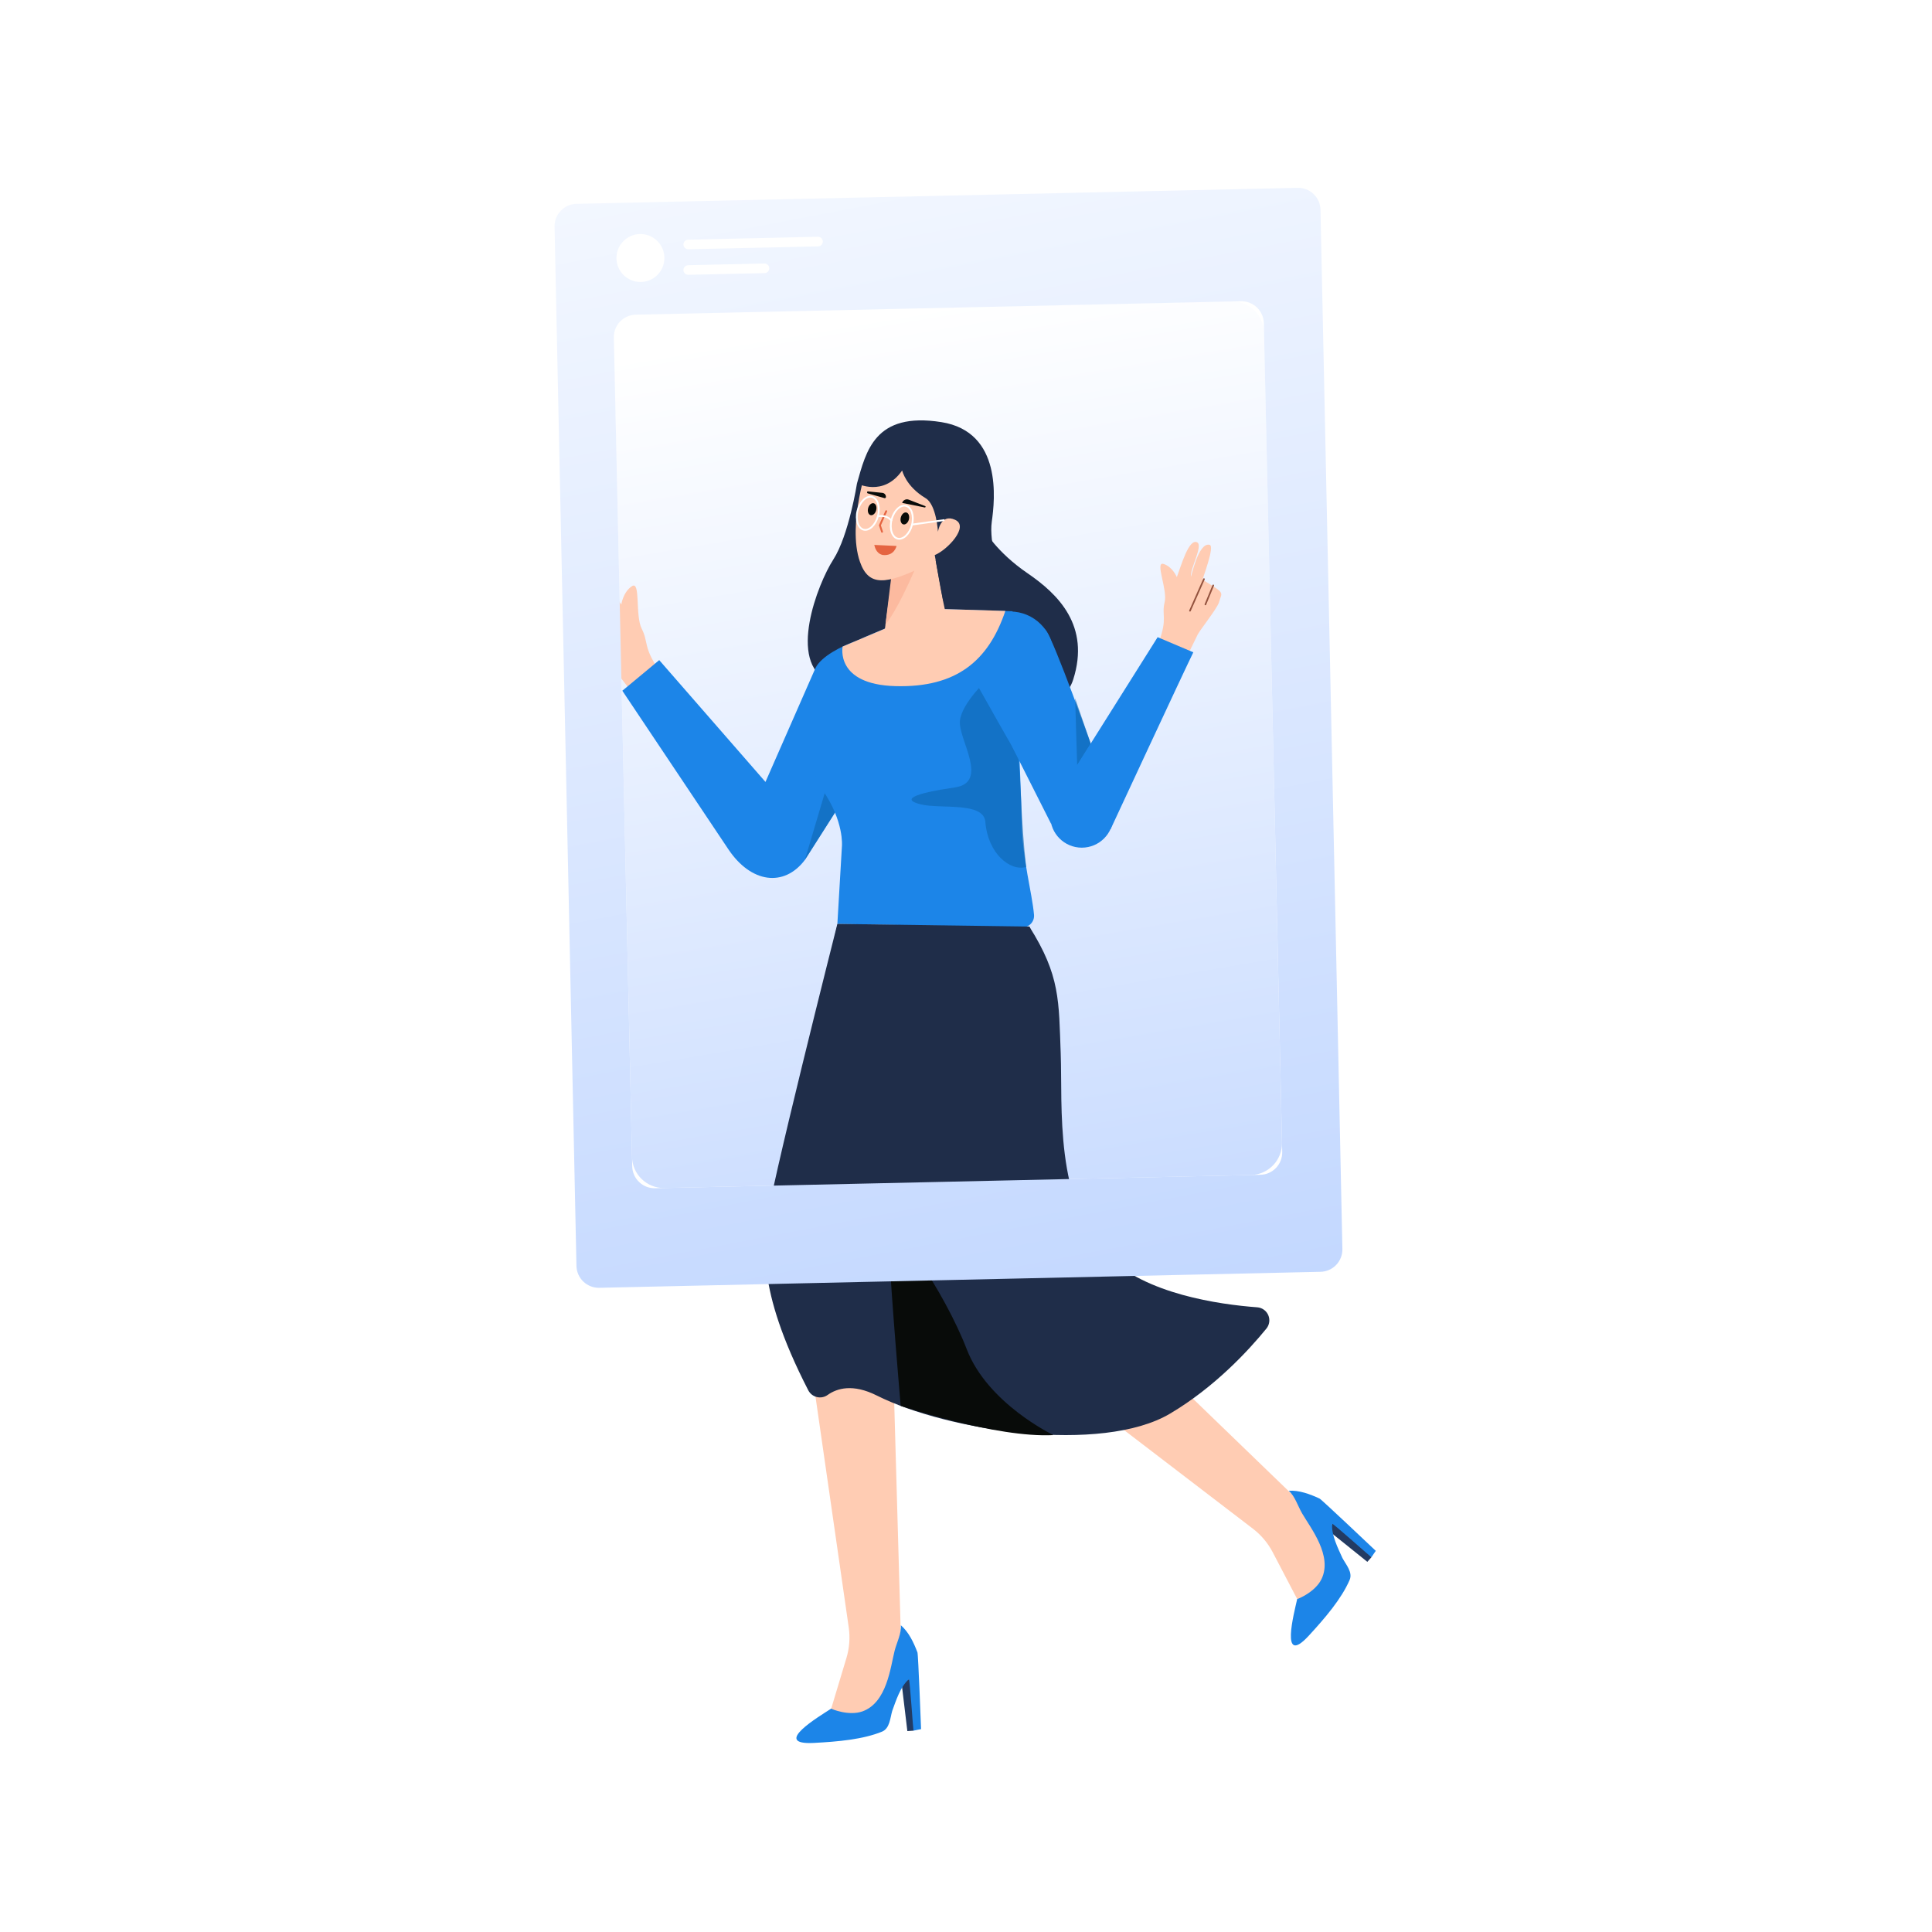
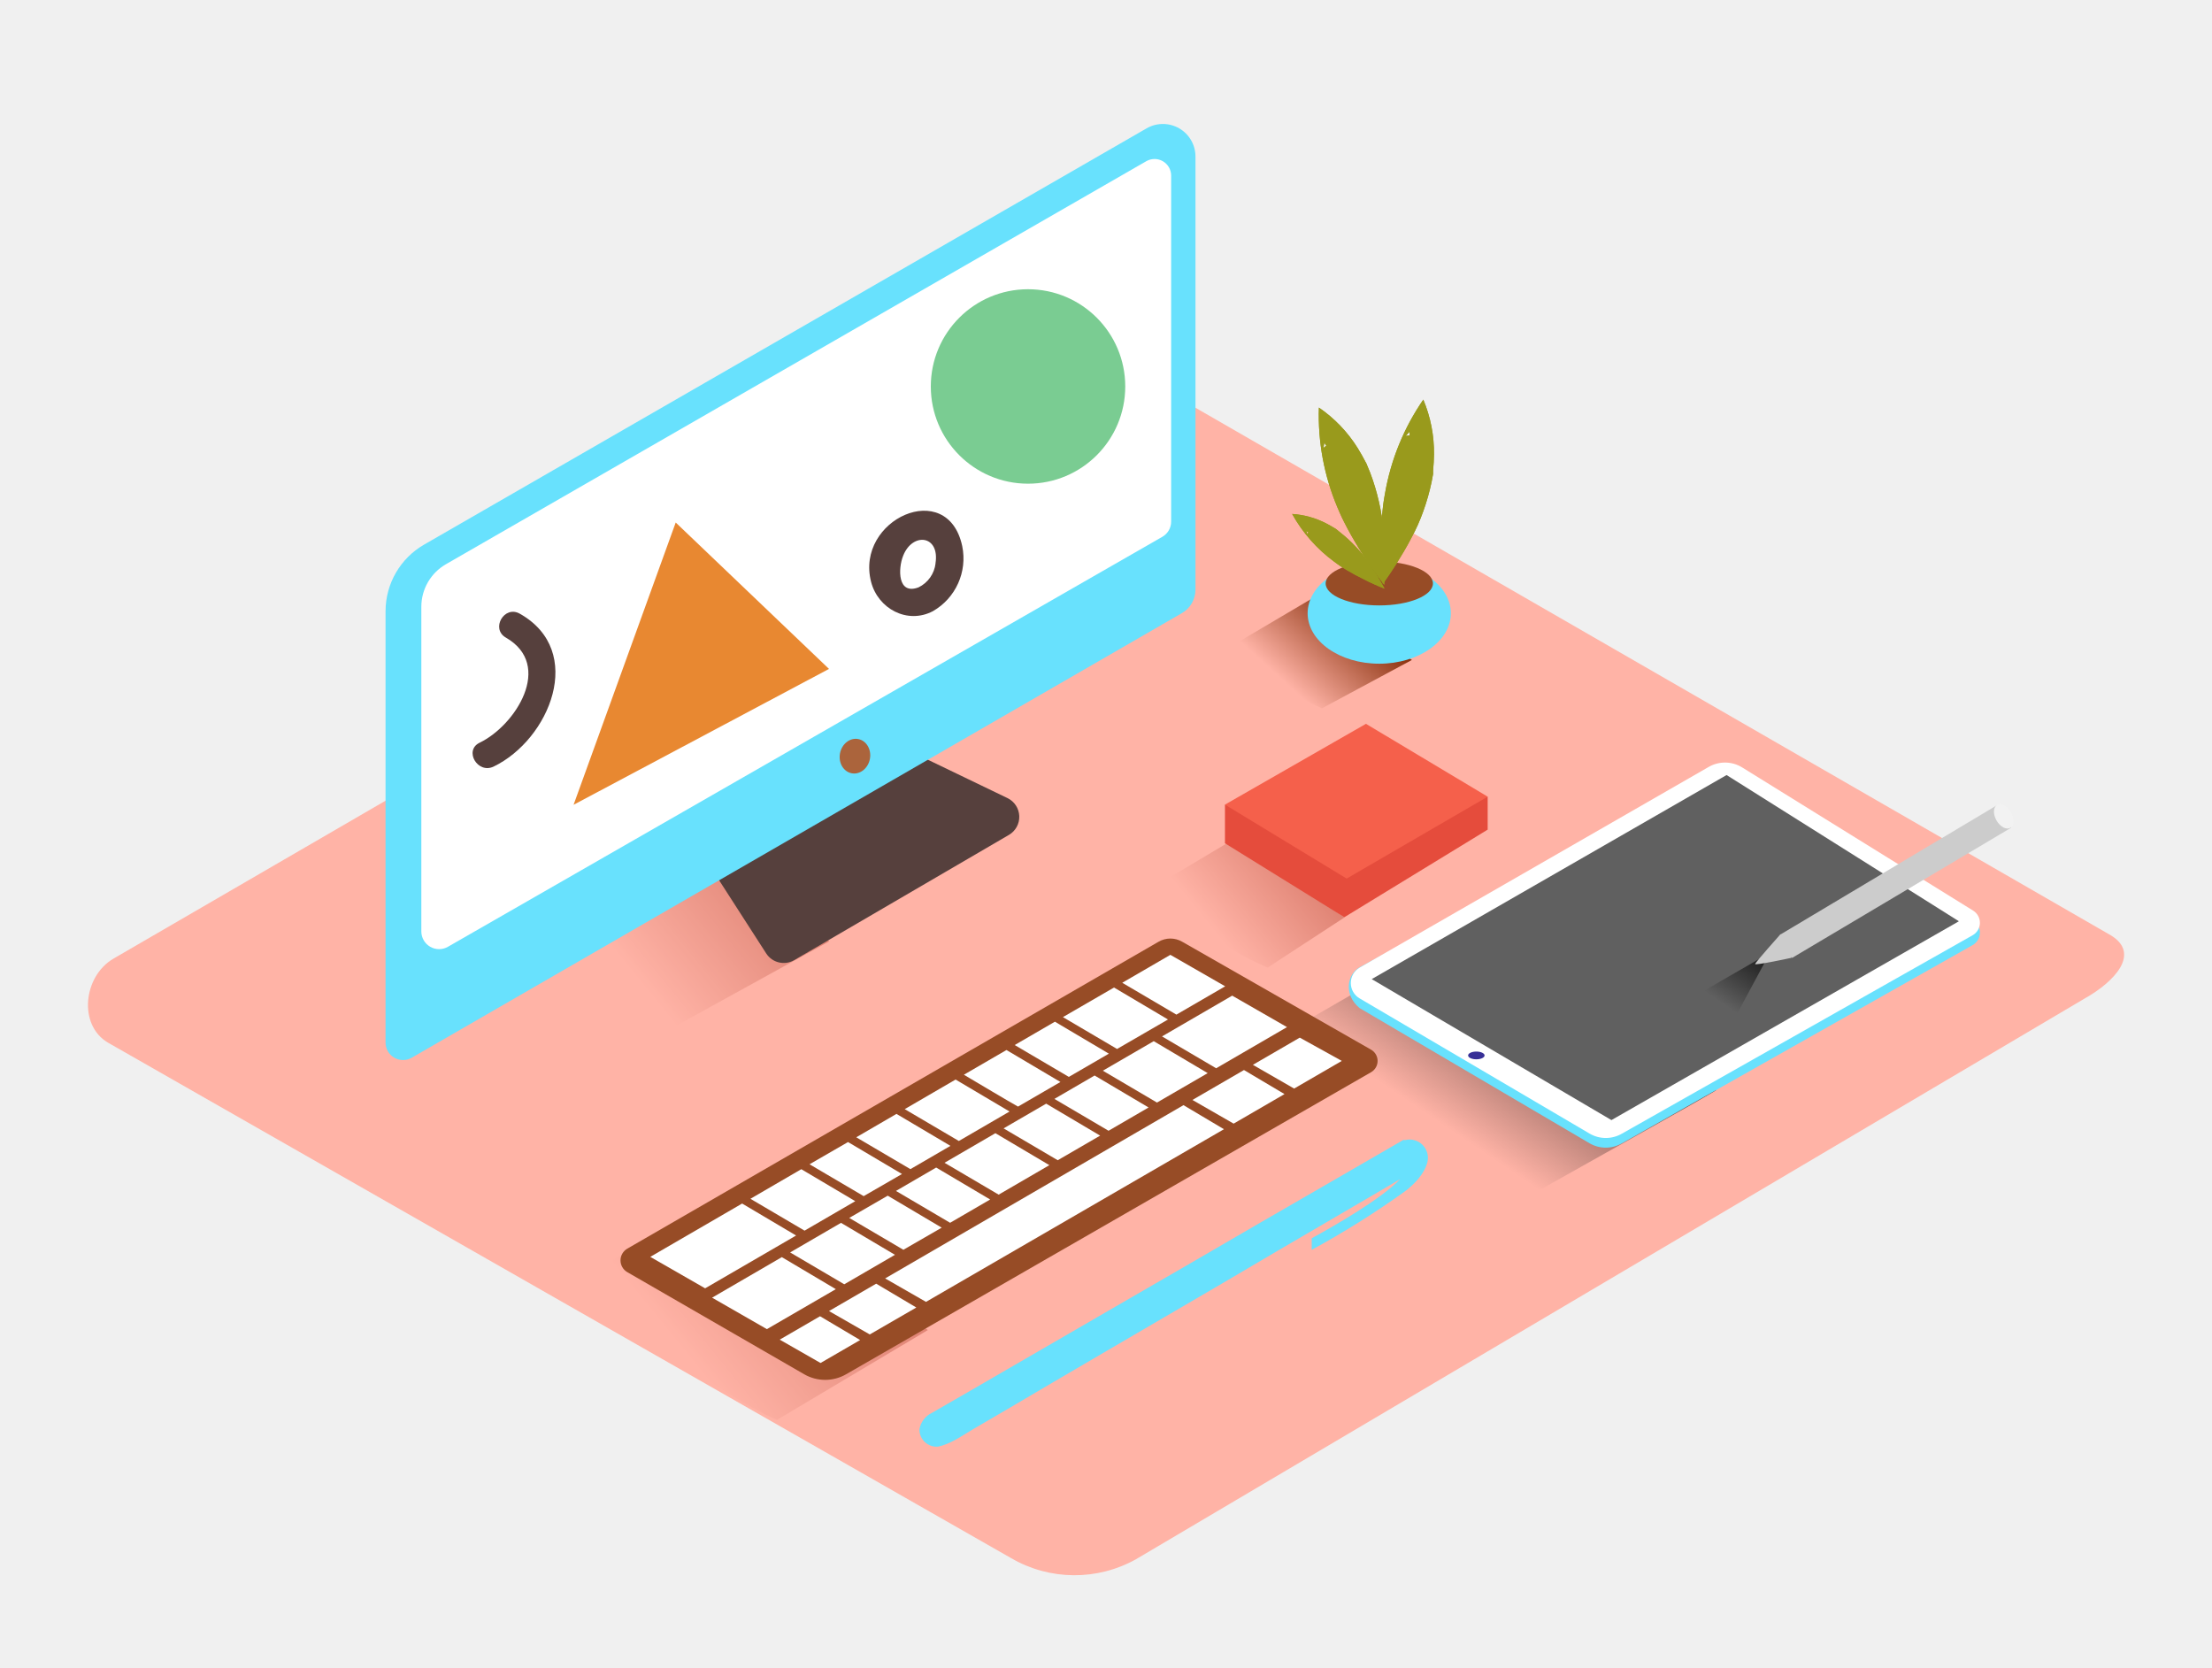
- <svg xmlns="http://www.w3.org/2000/svg" width="1080" height="1080" viewBox="0 0 1080 1080" fill="none">
-   <rect width="1080" height="1080" fill="white" />
-   <path d="M688.435 168.521L360.632 175.793C350.817 176.011 343.037 184.144 343.255 193.959L353.3 646.734C353.517 656.549 361.65 664.328 371.465 664.111L699.268 656.838C709.083 656.621 716.863 648.488 716.645 638.673L706.6 185.898C706.382 176.083 698.249 168.303 688.435 168.521Z" fill="url(#paint0_linear)" />
-   <path d="M745.034 850.712C744.792 850.739 744.684 850.873 744.818 850.981C744.711 851.114 744.711 851.114 744.738 851.356C744.229 853.02 743.869 854.725 743.663 856.452L764.355 873.082L766.644 870.508C766.644 870.508 759.009 861.06 756.14 858.313C754.907 857.101 753.808 855.998 752.709 854.894C751.744 853.897 750.887 852.767 750.056 851.879C748.904 850.291 745.544 850.901 745.518 850.659C745.384 850.552 745.034 850.712 745.034 850.712Z" fill="#233B62" />
-   <path d="M588.591 706.223L608.563 725.585L720.275 833.463L722.313 835.321L723.196 836.693L723.33 836.801L739.155 860.775L740.922 863.518L741.511 864.433L752.221 880.765L743.399 885.152L740.844 886.409L737.24 888.147L731.564 891.09L731.457 891.224L725.432 894.327L725.137 893.869L711.386 867.59C708.718 862.514 704.978 858.078 700.427 854.589L578.956 761.6L555.864 743.924L588.591 706.223Z" fill="#FFCCB3" />
-   <path d="M737.622 837.692C732.268 835.206 726.258 832.982 720.383 833.328C723.925 836.43 725.538 841.95 727.877 845.972C732.693 854.254 745.037 869.644 738.73 882.723C735.186 890.072 725.271 893.977 725.137 893.869C723.478 901.417 715.255 932.139 731.647 914.33C740.8 904.384 749.881 893.76 754.446 883.215C756.318 878.892 752.359 874.579 750.416 870.928C747.931 865.405 744.213 858.089 744.682 851.975L744.79 851.84C745.06 851.417 766.284 870.418 766.645 870.508C767.373 869.327 769.071 866.94 769.071 866.94C769.071 866.94 738.641 838.071 737.622 837.692Z" fill="#1C85E8" />
-   <path d="M509.048 938.19C508.856 938.039 508.685 938.06 508.706 938.231C508.536 938.251 508.535 938.251 508.385 938.442C506.858 939.275 505.409 940.243 504.053 941.333L507.215 967.691L510.652 967.452C510.652 967.452 511.8 955.359 511.671 951.389C511.637 949.661 511.623 948.103 511.609 946.545C511.616 945.158 511.794 943.751 511.821 942.535C512.109 940.595 509.28 938.682 509.431 938.49C509.41 938.319 509.048 938.19 509.048 938.19Z" fill="#233B62" />
-   <path d="M498.26 725.503L498.997 753.31L503.412 908.544L503.569 911.298L503.241 912.896L503.261 913.067L497.808 941.27L497.153 944.468L496.934 945.533L493.169 964.698L483.795 961.664L481.089 960.776L477.298 959.498L471.183 957.633L471.012 957.653L464.535 955.658L464.645 955.125L473.193 926.724C474.835 921.229 475.264 915.443 474.45 909.766L452.647 758.351L448.501 729.566L498.26 725.503Z" fill="#FFCCB3" />
-   <path d="M512.854 923.698C510.765 918.177 508.024 912.384 503.583 908.524C503.946 913.218 501.239 918.292 500.098 922.803C497.749 932.091 495.81 951.724 482.156 956.663C474.483 959.438 464.666 955.296 464.645 955.125C458.181 959.36 430.819 975.571 454.99 974.303C468.488 973.595 482.409 972.35 493.046 968.005C497.407 966.224 497.594 960.372 498.758 956.404C500.844 950.717 503.301 942.888 507.913 938.845L508.084 938.825C508.573 938.711 510.457 967.136 510.652 967.452C511.998 967.117 514.881 966.598 514.881 966.598C514.881 966.598 513.318 924.682 512.854 923.698Z" fill="#1C85E8" />
-   <path d="M462.635 724.134C481.706 724.134 497.166 708.674 497.166 689.603C497.166 670.532 481.706 655.072 462.635 655.072C443.564 655.072 428.104 670.532 428.104 689.603C428.104 708.674 443.564 724.134 462.635 724.134Z" fill="#1F2D49" />
-   <path d="M509.969 667.459L500.231 585.066L497.009 698.809L509.969 667.459Z" fill="#0D1B33" />
-   <path d="M468.164 516.868L575.392 517.97L585.813 539.535L466.352 524.52L468.164 516.868Z" fill="#0D1B33" />
-   <path d="M548.696 731.387C567.766 731.387 583.226 715.927 583.226 696.856C583.226 677.786 567.766 662.326 548.696 662.326C529.625 662.326 514.165 677.786 514.165 696.856C514.165 715.927 529.625 731.387 548.696 731.387Z" fill="#1F2D49" />
-   <path d="M352.637 386.129L344.474 375.681C342.766 373.234 340.493 371.235 337.849 369.853C333.833 367.842 327.675 364.091 325.534 360.34C321.988 354.381 308.011 338.282 320.135 325.768C324.623 321.15 323.501 322.243 332.473 322.381C341.444 322.519 342.821 331.828 347.304 337.922C347.304 337.922 348.311 330.893 353.266 327.682C358.223 324.47 354.933 344.085 358.746 351.518C362.558 358.952 359.477 361.762 368.51 374.821L352.637 386.129Z" fill="#FFCCB3" />
-   <path d="M331.108 323.453L338.398 339.993L331.108 323.453Z" fill="#E56441" />
-   <path d="M331.108 323.453L338.398 339.993" stroke="#E56441" stroke-width="1.033" stroke-linecap="round" />
-   <path d="M321.6 326.395L331.702 344.007L321.6 326.395Z" fill="#E56441" />
-   <path d="M321.6 326.395L331.702 344.007" stroke="#E56441" stroke-width="1.033" stroke-linecap="round" />
-   <path d="M315.636 337.975L323.598 348.489L315.636 337.975Z" fill="#E56441" />
-   <path d="M315.636 337.975L323.598 348.489" stroke="#E56441" stroke-width="1.033" stroke-linecap="round" />
-   <path d="M345.427 341.67C345.427 341.67 342.343 350.506 342.876 357.469L345.427 341.67Z" fill="#E56441" />
-   <path d="M345.427 341.67C345.427 341.67 342.343 350.506 342.876 357.469" stroke="#E56441" stroke-width="1.033" stroke-linecap="round" />
-   <path d="M479.062 270.229C479.062 270.229 474.509 299.34 465.805 312.817C457.101 326.294 439.974 370.376 463.278 380.765C486.583 391.154 512.16 372.375 508.238 326.751C504.315 281.126 487.545 264.141 479.062 270.229Z" fill="#1F2D49" />
-   <path d="M479.062 358.106C470.681 361.012 458.999 366.903 455.837 373.477L427.905 437.109L368.51 369.007L347.89 386.128L407.214 474.832C419.793 493.567 438.234 496.147 449.926 480.719L473.265 444.062L479.062 358.106Z" fill="#1C85E8" />
-   <path opacity="0.6" d="M467.15 412.883C467.15 412.883 464.631 408.539 464.631 431.216L449.927 480.719L473.265 444.062C491.988 418.89 477.197 412.166 467.15 412.883Z" fill="#0E66AF" />
-   <path d="M550.238 296.273C550.238 296.273 556.782 308.4 574.393 320.443C591.68 332.263 609.454 349.841 599.959 379.775C590.463 409.709 539.105 376.252 525.853 355.857C512.601 335.461 520.294 304.497 520.294 304.497L550.238 296.273Z" fill="#1F2D49" />
-   <path d="M498.727 349.76C498.727 349.76 477.11 358.313 473.81 360.953C470.509 363.593 467.376 385.141 461.765 395.372C456.154 405.604 447.946 424.487 459.935 441.833C471.923 459.178 470.648 472.952 470.648 472.952L468.097 516.464L571.414 518.368C572.324 518.396 573.23 518.232 574.071 517.884C574.912 517.537 575.67 517.015 576.295 516.352C576.919 515.69 577.396 514.903 577.694 514.043C577.991 513.182 578.103 512.269 578.021 511.362C576.873 498.676 571.629 480.861 571.216 460.661C570.658 433.284 566.02 341.675 566.02 341.675L525.232 340.396C516.167 341.958 498.727 349.76 498.727 349.76Z" fill="#1C85E8" />
-   <path opacity="0.6" d="M552.526 379.201C552.526 379.201 537.47 392.929 536.584 403.115C535.698 413.301 553.14 437.333 533.79 440.166C510.072 443.638 503.864 447.018 514.859 449.676C525.853 452.333 549.899 448.064 550.807 459.418C552.229 477.202 564.65 487.183 573.636 484.658C567.609 430.552 574.709 406.957 552.526 379.201Z" fill="#0E66AF" />
-   <path d="M498.541 323.336L493.914 357.054C493.914 357.054 491 364.107 498.672 364.602C506.345 365.097 517.514 360.929 524.345 355.406C531.176 349.883 530.878 349.294 529.179 344.595C527.479 339.896 521.673 305.327 521.673 305.327L498.541 323.336Z" fill="#FFCCB3" />
-   <path d="M498.766 318.146L514.189 311.716C514.189 311.716 503.843 337.844 494.956 349.216L498.766 318.146Z" fill="#FCBA9F" />
-   <path d="M485.431 258.394C485.431 258.394 473.313 292.87 480.714 314.051C485.541 327.865 494.997 327.109 517.22 316.158C537.596 306.117 542.778 298.759 542.778 298.759L545.011 263.977C545.011 263.977 498.246 230.328 485.431 258.394Z" fill="#FFCCB3" />
-   <path d="M504.315 263C504.315 263 506.278 271.838 517.417 278.474C523.48 282.086 524.328 297.268 524.328 297.268C524.328 297.268 525.743 286.888 533.89 290.568C542.038 294.248 529.587 307.44 522.52 310.297C522.52 310.297 525.289 325.313 527.225 335.889L559.226 322.015C559.226 322.015 552.713 303.638 554.42 291.566C556.126 279.495 560.477 241.402 526.238 235.97C488.781 230.027 484.128 252.522 479.062 270.229C479.062 270.229 493.81 278.044 504.315 263Z" fill="#1F2D49" />
-   <path d="M489.391 305.144L500.501 305.667C500.476 305.738 500.448 305.814 500.416 305.895C500.224 306.384 499.905 307.028 499.4 307.65C498.41 308.869 496.672 310.049 493.613 309.751C491.734 309.39 490.656 308.131 490.034 306.909C489.722 306.295 489.532 305.702 489.419 305.26C489.409 305.22 489.4 305.181 489.391 305.144Z" fill="#E56441" stroke="#E56441" />
-   <path d="M489.788 285.248C490.277 283.417 489.666 281.664 488.424 281.332C487.182 281 485.779 282.215 485.289 284.046C484.8 285.876 485.411 287.629 486.653 287.961C487.895 288.293 489.298 287.079 489.788 285.248Z" fill="#080B09" />
-   <path d="M508.069 290.415C508.558 288.584 507.948 286.831 506.705 286.499C505.463 286.167 504.06 287.382 503.571 289.213C503.081 291.043 503.692 292.796 504.934 293.128C506.176 293.46 507.579 292.246 508.069 290.415Z" fill="#080B09" />
-   <path d="M485.146 275.809L494.439 278.457C494.601 278.489 494.769 278.461 494.911 278.378C495.054 278.296 495.162 278.165 495.215 278.009C495.257 277.715 495.239 277.417 495.162 277.131C495.086 276.845 494.952 276.578 494.769 276.345C494.586 276.112 494.358 275.919 494.098 275.777C493.838 275.634 493.552 275.546 493.258 275.518L485.279 274.697C484.667 274.534 484.381 275.605 485.146 275.809Z" fill="#080B09" />
-   <path d="M516.915 283.674L504.315 281.126C504.428 280.751 504.618 280.404 504.873 280.107C505.129 279.81 505.443 279.569 505.797 279.401C506.151 279.233 506.536 279.141 506.928 279.131C507.319 279.121 507.709 279.193 508.071 279.343L517.272 282.95C517.578 283.031 517.374 283.797 516.915 283.674Z" fill="#080B09" />
-   <path d="M495.405 285.758L491.869 293.644L493.066 297.267" stroke="#E56441" stroke-width="1.033" stroke-linecap="round" />
-   <path d="M556.942 356.476C556.942 356.476 580.288 345.235 584.675 352.455C588.911 357.054 611.102 419.511 611.102 419.511L580.135 441.976C573.34 431.194 542.523 376.218 542.523 376.218L556.942 356.476Z" fill="#1C85E8" />
-   <path d="M564.649 390.36C578.049 390.36 588.911 379.498 588.911 366.099C588.911 352.699 578.049 341.837 564.649 341.837C551.25 341.837 540.388 352.699 540.388 366.099C540.388 379.498 551.25 390.36 564.649 390.36Z" fill="#1C85E8" />
-   <path d="M620.357 447.781L587.529 460.43L565.718 417.255L601.153 394.979L620.357 447.781Z" fill="#1C85E8" />
-   <path opacity="0.6" d="M609.72 415.647L602.134 427.705L601.014 390.36L609.72 415.647Z" fill="#0E66AF" />
-   <path d="M647.92 358.585C652.73 345.533 649.245 343.961 651.033 336.677C652.804 329.565 645.399 313.698 650.449 315.258C655.499 316.817 657.857 322.616 657.857 322.616C660.227 316.433 664.489 300.965 669.16 303.148C672.725 304.814 665.314 317.793 665.713 322.205C665.832 323.515 669.712 302.854 676.206 304.577C679.282 305.393 671.949 323.89 672.292 324.094C685.371 332.033 683.071 330.756 681.424 336.665C680.349 340.375 670.229 352.709 669.278 355.217L664.665 364.642L647.92 358.585Z" fill="#FFCCB3" />
-   <path d="M665.202 341.413L673.03 323.719L665.202 341.413Z" fill="#93523E" />
-   <path d="M665.202 341.413L673.03 323.719" stroke="#93523E" stroke-width="0.9" stroke-linecap="round" />
-   <path d="M673.819 337.898L678.21 327.234L673.819 337.898Z" fill="#93523E" />
-   <path d="M673.819 337.898L678.21 327.234" stroke="#93523E" stroke-width="0.9" stroke-linecap="round" />
-   <path d="M604.729 473.854C614.456 473.854 622.341 465.968 622.341 456.241C622.341 446.514 614.456 438.629 604.729 438.629C595.002 438.629 587.116 446.514 587.116 456.241C587.116 465.968 595.002 473.854 604.729 473.854Z" fill="#1C85E8" />
-   <path d="M620.822 463.532C620.822 463.532 662.229 374.42 667.073 364.642L647.128 356.188L590.931 445.514L620.822 463.532Z" fill="#1C85E8" />
-   <path d="M468.097 516.464C468.097 516.464 428.746 671.79 428.673 683.629C428.605 694.908 421.338 717.928 451.844 777.214C452.335 778.152 453.023 778.974 453.86 779.622C454.697 780.27 455.664 780.73 456.695 780.971C457.727 781.212 458.797 781.227 459.835 781.017C460.873 780.806 461.853 780.374 462.708 779.75C467.927 776.056 476.763 773.39 490.108 780.093C529.763 800.009 615.791 812.871 654.042 790.238C678.824 775.576 697.705 755.21 707.929 742.686C708.773 741.649 709.315 740.4 709.498 739.076C709.681 737.752 709.497 736.403 708.967 735.176C708.436 733.949 707.579 732.891 706.489 732.118C705.398 731.344 704.117 730.885 702.784 730.789C681.437 729.196 640.476 723.365 619.065 702.05C589.277 672.394 594.036 618.244 592.94 588.874C591.844 559.503 592.726 545.388 575.393 517.971L468.097 516.464Z" fill="#1F2D49" />
-   <path d="M588.911 802.225C588.911 802.225 552.113 784.738 540.387 754.147C528.661 723.556 495.758 672.115 497.009 698.809C498.26 725.503 503.489 785.894 503.489 785.894C503.489 785.894 556.633 803.885 588.911 802.225Z" fill="#080B09" />
-   <path d="M471.038 361.424C471.038 361.424 466.644 382.657 500.611 383.553C534.578 384.449 552.56 369.52 561.999 341.511L528.127 340.486L494.685 351.414L471.038 361.424Z" fill="#FFCCB3" />
-   <path d="M310.003 126.708L322.242 707.655C322.277 709.298 322.635 710.917 323.296 712.421C323.957 713.925 324.908 715.284 326.094 716.42C327.281 717.556 328.679 718.448 330.21 719.043C331.742 719.638 333.375 719.926 335.017 719.89L738.182 710.945C741.494 710.872 744.642 709.486 746.933 707.094C749.225 704.701 750.473 701.496 750.403 698.184L738.163 117.237C738.129 115.595 737.771 113.976 737.11 112.472C736.449 110.968 735.498 109.609 734.311 108.472C733.125 107.336 731.726 106.445 730.195 105.85C728.664 105.254 727.03 104.967 725.388 105.003L322.224 113.947C318.911 114.021 315.764 115.406 313.472 117.799C311.181 120.192 309.933 123.396 310.003 126.708ZM704.542 656.721L366.192 664.228C364.551 664.264 362.918 663.977 361.388 663.382C359.858 662.788 358.46 661.898 357.273 660.763C356.087 659.628 355.136 658.271 354.474 656.769C353.813 655.266 353.453 653.648 353.417 652.007L343.138 188.685C343.101 187.044 343.389 185.412 343.983 183.881C344.577 182.351 345.467 180.953 346.602 179.767C347.737 178.58 349.094 177.629 350.597 176.968C352.099 176.306 353.717 175.947 355.358 175.91L693.708 168.404C695.349 168.367 696.982 168.655 698.512 169.249C700.042 169.843 701.44 170.733 702.626 171.868C703.813 173.003 704.764 174.36 705.426 175.863C706.087 177.365 706.447 178.983 706.483 180.624L716.762 643.946C716.798 645.587 716.511 647.22 715.917 648.75C715.322 650.28 714.432 651.678 713.298 652.865C712.163 654.051 710.805 655.002 709.303 655.664C707.801 656.326 706.183 656.685 704.542 656.721Z" fill="url(#paint1_linear)" />
-   <path d="M358.004 157.638C365.406 157.638 371.407 151.637 371.407 144.234C371.407 136.831 365.406 130.83 358.004 130.83C350.601 130.83 344.6 136.831 344.6 144.234C344.6 151.637 350.601 157.638 358.004 157.638Z" fill="white" />
-   <path d="M384.734 136.657L457.266 135.048" stroke="white" stroke-width="5.366" stroke-miterlimit="10" stroke-linecap="round" />
-   <path d="M384.734 150.935L427.355 149.99" stroke="white" stroke-width="5.366" stroke-miterlimit="10" stroke-linecap="round" />
-   <path d="M509.816 293.383C509.159 295.966 507.896 298.11 506.411 299.495C504.922 300.884 503.267 301.464 501.776 301.085C500.286 300.707 499.109 299.406 498.463 297.474C497.82 295.549 497.735 293.062 498.392 290.479C499.048 287.896 500.311 285.751 501.796 284.367C503.285 282.978 504.941 282.397 506.431 282.776C507.921 283.155 509.099 284.456 509.744 286.387C510.387 288.313 510.472 290.8 509.816 293.383Z" stroke="white" />
-   <path d="M490.816 288.383C490.159 290.966 488.896 293.11 487.411 294.495C485.922 295.884 484.267 296.464 482.776 296.085C481.286 295.707 480.109 294.406 479.463 292.474C478.82 290.549 478.735 288.062 479.392 285.479C480.048 282.896 481.311 280.751 482.796 279.367C484.285 277.978 485.941 277.397 487.431 277.776C488.921 278.155 490.099 279.456 490.744 281.387C491.387 283.313 491.472 285.8 490.816 288.383Z" stroke="white" />
-   <path d="M490.456 288.716C492.123 288.216 496.056 288.016 498.456 291.216" stroke="white" />
-   <path d="M509.956 293.216L527.956 290.716" stroke="white" />
-   <defs>
-     <linearGradient id="paint0_linear" x1="515.462" y1="171.197" x2="687.676" y2="1193.61" gradientUnits="userSpaceOnUse">
-       <stop stop-color="white" />
-       <stop offset="1" stop-color="#94B9FF" />
+ <svg xmlns="http://www.w3.org/2000/svg" xmlns:xlink="http://www.w3.org/1999/xlink" viewBox="0 0 400 300" width="406" height="306" class="illustration styles_illustrationTablet__1DWOa" style="user-select: auto;">
+   <defs style="user-select: auto;">
+     <linearGradient id="linear-gradient" x1="162.93" y1="213.23" x2="124.46" y2="244.54" gradientUnits="userSpaceOnUse" style="user-select: auto;">
+       <stop offset="0" stop-color="#d4a397" style="user-select: auto;" />
+       <stop offset="1" stop-color="#fff" style="user-select: auto;" />
    </linearGradient>
-     <linearGradient id="paint1_linear" x1="479.218" y1="-90.645" x2="760.501" y2="1378.23" gradientUnits="userSpaceOnUse">
-       <stop stop-color="white" />
-       <stop offset="1" stop-color="#94B9FF" />
+     <linearGradient id="linear-gradient-2" x1="149.28" y1="151.25" x2="116.6" y2="177.85" xlink:href="#linear-gradient" style="user-select: auto;" />
+     <linearGradient id="linear-gradient-3" x1="281.87" y1="174.83" x2="262.34" y2="203.6" gradientUnits="userSpaceOnUse" style="user-select: auto;">
+       <stop offset="0.01" stop-color="#4d4d4d" style="user-select: auto;" />
+       <stop offset="1" stop-color="#fff" style="user-select: auto;" />
    </linearGradient>
+     <linearGradient id="linear-gradient-4" x1="317.24" y1="170.92" x2="310.86" y2="180.32" xlink:href="#linear-gradient-3" style="user-select: auto;" />
+     <linearGradient id="linear-gradient-5" x1="1786.47" y1="108.38" x2="1772.46" y2="123.73" gradientTransform="translate(-1538.93)" gradientUnits="userSpaceOnUse" style="user-select: auto;">
+       <stop offset="0" stop-color="#78b46a" style="user-select: auto;" />
+       <stop offset="0.03" stop-color="#7f3500" style="user-select: auto;" />
+       <stop offset="1" stop-color="#fff" style="user-select: auto;" />
+     </linearGradient>
+     <linearGradient id="linear-gradient-6" x1="240.29" y1="150.53" x2="219.46" y2="167.49" xlink:href="#linear-gradient" style="user-select: auto;" />
  </defs>
+   <g style="isolation: isolate; user-select: auto;">
+     <g id="Layer_2" data-name="Layer 2" style="user-select: auto;">
+       <path d="M205.45,281.18l171.5-101.36c5.46-3.07,10.14-8.1,4.82-11.4L209.66,69.23c-2.58-1.6-6.5-2.65-9.13-1.12l-180,104.48c-5.46,3.17-6.44,12-1,15.2L182.85,281A22.8,22.8,0,0,0,205.45,281.18Z" fill="#ffb3a6" style="user-select: auto;" />
+       <path d="M130.86,215.95,103.6,231.08S129.07,251.16,140.5,256l27.29-16.25" fill="url(#linear-gradient)" style="mix-blend-mode: multiply; user-select: auto;" />
+       <path d="M129.75,155.46l-27.26,15.13s6.53,10.33,18,15.13l29.46-16.25" fill="url(#linear-gradient-2)" style="mix-blend-mode: multiply; user-select: auto;" />
+       <path d="M277.2,215.12s32.95-18.45,33.15-18.76l-51.19-25.77-28.79,16.62Z" fill="url(#linear-gradient-3)" style="mix-blend-mode: multiply; user-select: auto;" />
+       <path d="M315,139.78l41.8,25.91a2.59,2.59,0,0,1-.09,4.46L293.27,206a5.81,5.81,0,0,1-5.8,0l-41.61-24.46c-3-2.48-2.18-6.16,0-7.36l63.07-34.48A5.9,5.9,0,0,1,315,139.78Z" fill="#68e1fd" style="user-select: auto;" />
+       <path d="M315,138l41.8,25.91a2.59,2.59,0,0,1-.09,4.46l-63.43,35.88a5.81,5.81,0,0,1-5.8,0l-41.61-24.46a3.22,3.22,0,0,1,0-5.57l63.07-36.26A5.9,5.9,0,0,1,315,138Z" fill="#fff" style="user-select: auto;" />
+       <polygon points="312.22 139.4 354.23 165.84 291.4 201.79 248.05 176.3 312.22 139.4" fill="#606060" style="user-select: auto;" />
+       <ellipse cx="266.97" cy="190.1" rx="1.49" ry="0.7" fill="#383097" style="user-select: auto;" />
+       <path d="M313.77,183.22s5.47-10.17,5.5-10.22l-.94-.47-11.62,6.71Z" fill="url(#linear-gradient-4)" style="mix-blend-mode: multiply; user-select: auto;" />
+       <path d="M362.9,145.71a.57.57,0,0,1,0-.22,6.08,6.08,0,0,0-1.82-.61l-39,23.28s-2.34,1.83,2,4.3l39.59-23.53A8.31,8.31,0,0,0,362.9,145.71Z" fill="#ccc" style="user-select: auto;" />
+       <path d="M322,168.15s-4.54,5.08-4.62,5.41,6.57-1.11,6.57-1.11" fill="#ccc" style="user-select: auto;" />
+       <ellipse cx="362.33" cy="146.87" rx="1.5" ry="2.39" transform="translate(-24.89 200.84) rotate(-30)" fill="#f2f2f2" style="user-select: auto;" />
+       <path d="M165.81,135.68l16.38,7.89a3.77,3.77,0,0,1,.26,6.65l-38.83,22.65a3.77,3.77,0,0,1-5.07-1.22L129.12,157" fill="#56403d" style="user-select: auto;" />
+       <path d="M76.68,97.74,207.34,22.47a5.89,5.89,0,0,1,8.84,5.11v78.3a4.9,4.9,0,0,1-2.45,4.24L74.46,190.51a3.16,3.16,0,0,1-4.74-2.74v-78A13.91,13.91,0,0,1,76.68,97.74Z" fill="#68e1fd" style="user-select: auto;" />
+       <path d="M207.32,28.39,80.64,101.28a8.88,8.88,0,0,0-4.45,7.7v58.7a3.21,3.21,0,0,0,4.8,2.78L210.19,96.32a3.16,3.16,0,0,0,1.59-2.74V31A3,3,0,0,0,207.32,28.39Z" fill="#fff" style="user-select: auto;" />
+       <ellipse cx="154.61" cy="136" rx="3.15" ry="2.75" transform="translate(-8.18 262.09) rotate(-79.1)" fill="#ab643c" style="user-select: auto;" />
+       <path d="M213.76,169.53l34.18,19.53a2.35,2.35,0,0,1,0,4.07L153,247.75a7.58,7.58,0,0,1-7.57,0l-32-18.47a2.45,2.45,0,0,1,0-4.24l96.06-55.49A4.25,4.25,0,0,1,213.76,169.53Z" fill="#974c26" style="user-select: auto;" />
+       <path d="M162.11,200.67l9.76,5.78-7.24,4.21c-2-1.19-7.9-4.65-9.79-5.76Z" fill="#fff" style="user-select: auto;" />
+       <path d="M172.8,194.46l9.76,5.78-9.17,5.33c-1.6-.93-7.51-4.42-9.79-5.76Z" fill="#fff" style="user-select: auto;" />
+       <path d="M211.64,171.91l9.91,5.69-8.82,5.12c-1.4-.81-7.38-4.34-9.79-5.76Z" fill="#fff" style="user-select: auto;" />
+       <path d="M190.76,184l9.76,5.78-7.24,4.2c-1.71-1-7.6-4.47-9.79-5.76Z" fill="#fff" style="user-select: auto;" />
+       <path d="M201.45,177.82l9.76,5.78L202,188.93c-1.08-.62-7.22-4.24-9.79-5.76Z" fill="#fff" style="user-select: auto;" />
+       <path d="M153.35,205.76l9.76,5.78-6.93,4c-2.08-1.22-7.94-4.67-9.79-5.76Z" fill="#fff" style="user-select: auto;" />
+       <path d="M182,189.12l9.76,5.78-7.67,4.45c-1.8-1-7.67-4.51-9.79-5.76Z" fill="#fff" style="user-select: auto;" />
+       <path d="M144.9,210.67l9.76,5.78-9.17,5.33c-1.92-1.12-7.77-4.57-9.79-5.76Z" fill="#fff" style="user-select: auto;" />
+       <polygon points="134.2 216.88 143.96 222.66 127.51 232.21 117.59 226.52 134.2 216.88" fill="#fff" style="user-select: auto;" />
+       <path d="M222.82,179.29l9.91,5.69-12.81,7.44c-1.68-1-7.57-4.45-9.79-5.76Z" fill="#fff" style="user-select: auto;" />
+       <path d="M197.94,193.73l9.76,5.78-7.24,4.21c-1.94-1.13-7.79-4.58-9.79-5.76Z" fill="#fff" style="user-select: auto;" />
+       <path d="M180,204.16l9.76,5.78-9.17,5.33c-1.84-1.07-7.7-4.53-9.79-5.76Z" fill="#fff" style="user-select: auto;" />
+       <path d="M189.18,198.82l9.76,5.78-7.67,4.45c-2-1.17-7.87-4.63-9.79-5.76Z" fill="#fff" style="user-select: auto;" />
+       <path d="M169.29,210.37l9.76,5.78-7.24,4.21c-2.24-1.31-8.13-4.79-9.79-5.76Z" fill="#fff" style="user-select: auto;" />
+       <path d="M160.53,215.46l9.76,5.78-6.93,4c-2.28-1.33-8.18-4.82-9.79-5.76Z" fill="#fff" style="user-select: auto;" />
+       <path d="M208.63,187.52l9.76,5.78-9.17,5.32c-1.45-.84-7.42-4.36-9.79-5.76Z" fill="#fff" style="user-select: auto;" />
+       <path d="M152.08,220.37l9.76,5.78-9.17,5.33c-2.12-1.24-8-4.7-9.79-5.76Z" fill="#fff" style="user-select: auto;" />
+       <polygon points="151.14 232.36 138.68 239.59 128.77 233.9 141.38 226.57 151.14 232.36" fill="#fff" style="user-select: auto;" />
+       <polygon points="158.44 231.37 165.7 235.68 157.28 240.55 149.91 236.32 158.44 231.37" fill="#fff" style="user-select: auto;" />
+       <polygon points="155.54 241.56 148.38 245.71 141 241.49 148.29 237.26 155.54 241.56" fill="#fff" style="user-select: auto;" />
+       <polygon points="235.04 186.88 242.64 191.09 234.02 196.09 226.56 191.8 235.04 186.88" fill="#fff" style="user-select: auto;" />
+       <polygon points="224.95 192.74 232.28 197.09 223.08 202.43 215.63 198.15 224.95 192.74" fill="#fff" style="user-select: auto;" />
+       <polygon points="214.01 199.09 221.33 203.44 167.45 234.66 160.06 230.42 214.01 199.09" fill="#fff" style="user-select: auto;" />
+       <path d="M238.06,107l-14,8.27s4.32,7.58,15,12.06l16.26-8.74" fill="url(#linear-gradient-5)" style="mix-blend-mode: multiply; user-select: auto;" />
+       <ellipse cx="249.41" cy="110.15" rx="12.95" ry="9.12" fill="#68e1fd" style="user-select: auto;" />
+       <ellipse cx="249.42" cy="104.76" rx="9.7" ry="3.97" fill="#974c26" style="user-select: auto;" />
+       <path d="M250.06,104.85c.76-1.07,1.53-2.19,2.33-3.45,1-1.61,2-3.25,2.87-4.95a32.67,32.67,0,0,0,2.09-4.68,39.12,39.12,0,0,0,1.53-5.37c.1-.48.18-1,.27-1.44,0-.22,0-.2,0-.17s0-.15,0-.42c.09-1,.15-2,.16-2.94a24.75,24.75,0,0,0-1.93-9.91,42.74,42.74,0,0,0-6.92,16.93q-.1.54-.19,1.09s-.1.66-.14.93l-.1.91q-.07.69-.13,1.39c-.14,1.79-.21,3.58-.2,5.37C249.78,100.38,249.88,102.62,250.06,104.85Zm4.12-26.76q.35-.4.73-.78h0a1.61,1.61,0,0,0,0,.7A2.22,2.22,0,0,0,254.19,78.09Z" fill="#999a1c" style="user-select: auto;" />
+       <path d="M250.31,105c.07-1.31.1-2.67.09-4.16,0-1.91-.09-3.81-.26-5.71a32.67,32.67,0,0,0-.77-5.07,39.12,39.12,0,0,0-1.61-5.35c-.18-.46-.36-.91-.56-1.36-.09-.21-.07-.19-.05-.16l-.2-.37c-.46-.87-.93-1.73-1.45-2.56a24.75,24.75,0,0,0-7-7.3,42.74,42.74,0,0,0,3.33,18q.21.51.43,1l.39.86.41.83q.31.62.64,1.24c.85,1.58,1.76,3.12,2.73,4.63C247.65,101.41,248.95,103.23,250.31,105Zm-11-24.74q.08-.53.19-1h0a1.61,1.61,0,0,0,.34.61A2.22,2.22,0,0,0,239.31,80.27Z" fill="#999a1c" style="user-select: auto;" />
+       <path d="M250.37,105.7c-.39-.73-.81-1.47-1.29-2.28-.62-1-1.28-2-2-3A20.55,20.55,0,0,0,245,97.94a24.61,24.61,0,0,0-2.6-2.37L241.7,95c-.12-.08-.1-.08-.08-.07l-.23-.14c-.53-.32-1.06-.63-1.61-.91a15.57,15.57,0,0,0-6.12-1.69,26.88,26.88,0,0,0,7.6,8.63l.56.41.48.34.49.31.75.46q1.45.87,3,1.62C247.77,104.61,249.06,105.18,250.37,105.7Zm-13.92-9.8q-.13-.31-.24-.63h0a1,1,0,0,0,.38.22A1.4,1.4,0,0,0,236.45,95.9Z" fill="#999a1c" style="user-select: auto;" />
+       <path d="M250.06,104.85c.76-1.07,1.53-2.19,2.33-3.45,1-1.61,2-3.25,2.87-4.95a32.67,32.67,0,0,0,2.09-4.68,39.12,39.12,0,0,0,1.53-5.37c.1-.48.18-1,.27-1.44,0-.22,0-.2,0-.17s0-.15,0-.42c.09-1,.15-2,.16-2.94a24.75,24.75,0,0,0-1.93-9.91,42.74,42.74,0,0,0-6.92,16.93q-.1.54-.19,1.09s-.1.66-.14.93l-.1.91q-.07.69-.13,1.39c-.14,1.79-.21,3.58-.2,5.37C249.78,100.38,249.88,102.62,250.06,104.85Zm4.12-26.76q.35-.4.73-.78h0a1.61,1.61,0,0,0,0,.7A2.22,2.22,0,0,0,254.19,78.09Z" fill="#999a1c" style="user-select: auto;" />
+       <path d="M250.31,105c.07-1.31.1-2.67.09-4.16,0-1.91-.09-3.81-.26-5.71a32.67,32.67,0,0,0-.77-5.07,39.12,39.12,0,0,0-1.61-5.35c-.18-.46-.36-.91-.56-1.36-.09-.21-.07-.19-.05-.16l-.2-.37c-.46-.87-.93-1.73-1.45-2.56a24.75,24.75,0,0,0-7-7.3,42.74,42.74,0,0,0,3.33,18q.21.51.43,1l.39.86.41.83q.31.62.64,1.24c.85,1.58,1.76,3.12,2.73,4.63C247.65,101.41,248.95,103.23,250.31,105Zm-11-24.74q.08-.53.19-1h0a1.61,1.61,0,0,0,.34.61A2.22,2.22,0,0,0,239.31,80.27Z" fill="#999a1c" style="user-select: auto;" />
+       <path d="M250.37,105.7c-.39-.73-.81-1.47-1.29-2.28-.62-1-1.28-2-2-3A20.55,20.55,0,0,0,245,97.94a24.61,24.61,0,0,0-2.6-2.37L241.7,95c-.12-.08-.1-.08-.08-.07l-.23-.14c-.53-.32-1.06-.63-1.61-.91a15.57,15.57,0,0,0-6.12-1.69,26.88,26.88,0,0,0,7.6,8.63l.56.41.48.34.49.31.75.46q1.45.87,3,1.62C247.77,104.61,249.06,105.18,250.37,105.7Zm-13.92-9.8q-.13-.31-.24-.63h0a1,1,0,0,0,.38.22A1.4,1.4,0,0,0,236.45,95.9Z" fill="#999a1c" style="user-select: auto;" />
+       <polygon points="103.72 144.78 149.91 120.21 122.19 93.74 103.72 144.78" fill="#e88831" style="user-select: auto;" />
+       <circle cx="185.9" cy="69.14" r="17.58" fill="#7acc92" style="user-select: auto;" />
+       <path d="M94,110.23c-2.8-1.6-5.32,2.72-2.52,4.32,8.69,5,1.73,15.88-4.74,19-2.9,1.39-.37,5.71,2.52,4.32C99.36,133,106,117,94,110.23Z" fill="#56403d" style="user-select: auto;" />
+       <path d="M174,98c-2.66-12.43-19.39-4.8-16.48,6.47,1.26,4.88,6.58,7.72,11.18,5.3A11,11,0,0,0,174,98Zm-4.82,3.12a5.53,5.53,0,0,1-3.07,4.34c-3.82,1.46-3.73-3.39-2.79-5.71C165,95.45,170,96,169.16,101.16Z" fill="#56403d" style="user-select: auto;" />
+       <path d="M166.26,257.73a4,4,0,0,1,2.26-3l7.25-4.18,11.2-6.49,13.38-7.75,14.24-8.24,13.77-8,12-6.93,8.85-5.12,4.65-2.69c0,.1.16.1.26.07a3.31,3.31,0,0,1,4,4c-.54,2.1-2.33,3.95-4,5.23a160.8,160.8,0,0,1-16.92,10.62v-2.09c3.94-2.16,12.44-7,16-10.7l-1.7,1-4.68,2.74-7.05,4.12-8.8,5.14L221,231.33l-10.46,6.11-10.36,6.05-9.64,5.64L182.27,254l-6.37,3.72c-1.94,1.14-4.05,2.68-6.31,3.12A3.11,3.11,0,0,1,166.26,257.73Z" fill="#68e1fd" style="user-select: auto;" />
+       <path d="M222.94,151.1,208,160s9.81,9.4,21.24,14.21l13.89-9.07" fill="url(#linear-gradient-6)" style="mix-blend-mode: multiply; user-select: auto;" />
+       <polyline points="221.51 144.75 221.51 151.74 243.1 165.11 269.02 149.27 269.02 143.31" fill="#e54c3c" style="user-select: auto;" />
+       <polygon points="269.02 143.31 247.01 130.14 221.51 144.75 243.52 158.12 269.02 143.31" fill="#f5604b" style="user-select: auto;" />
+     </g>
+   </g>
</svg>
